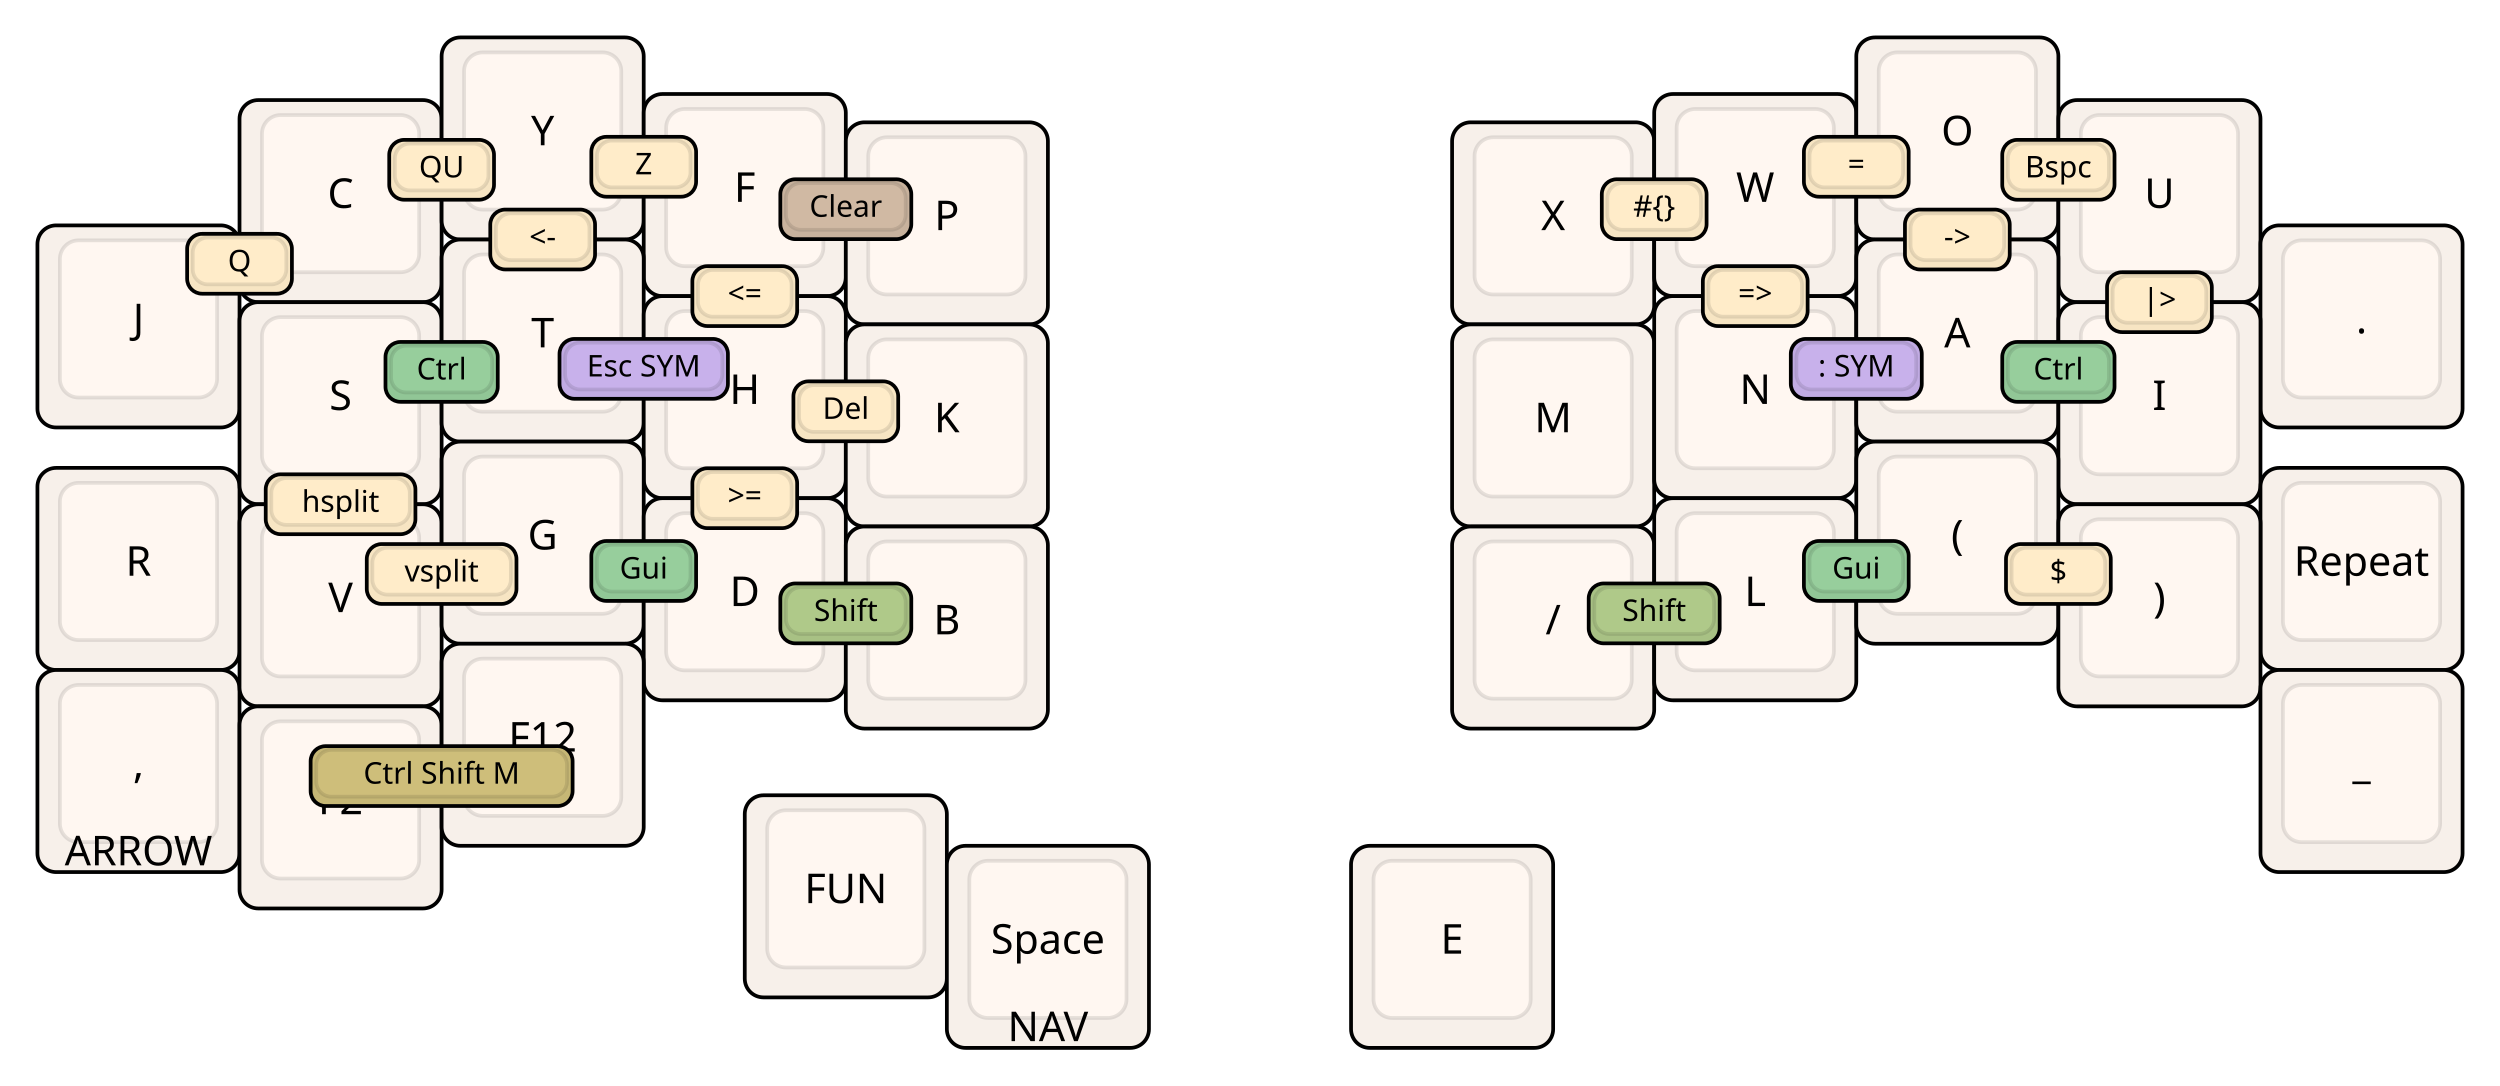
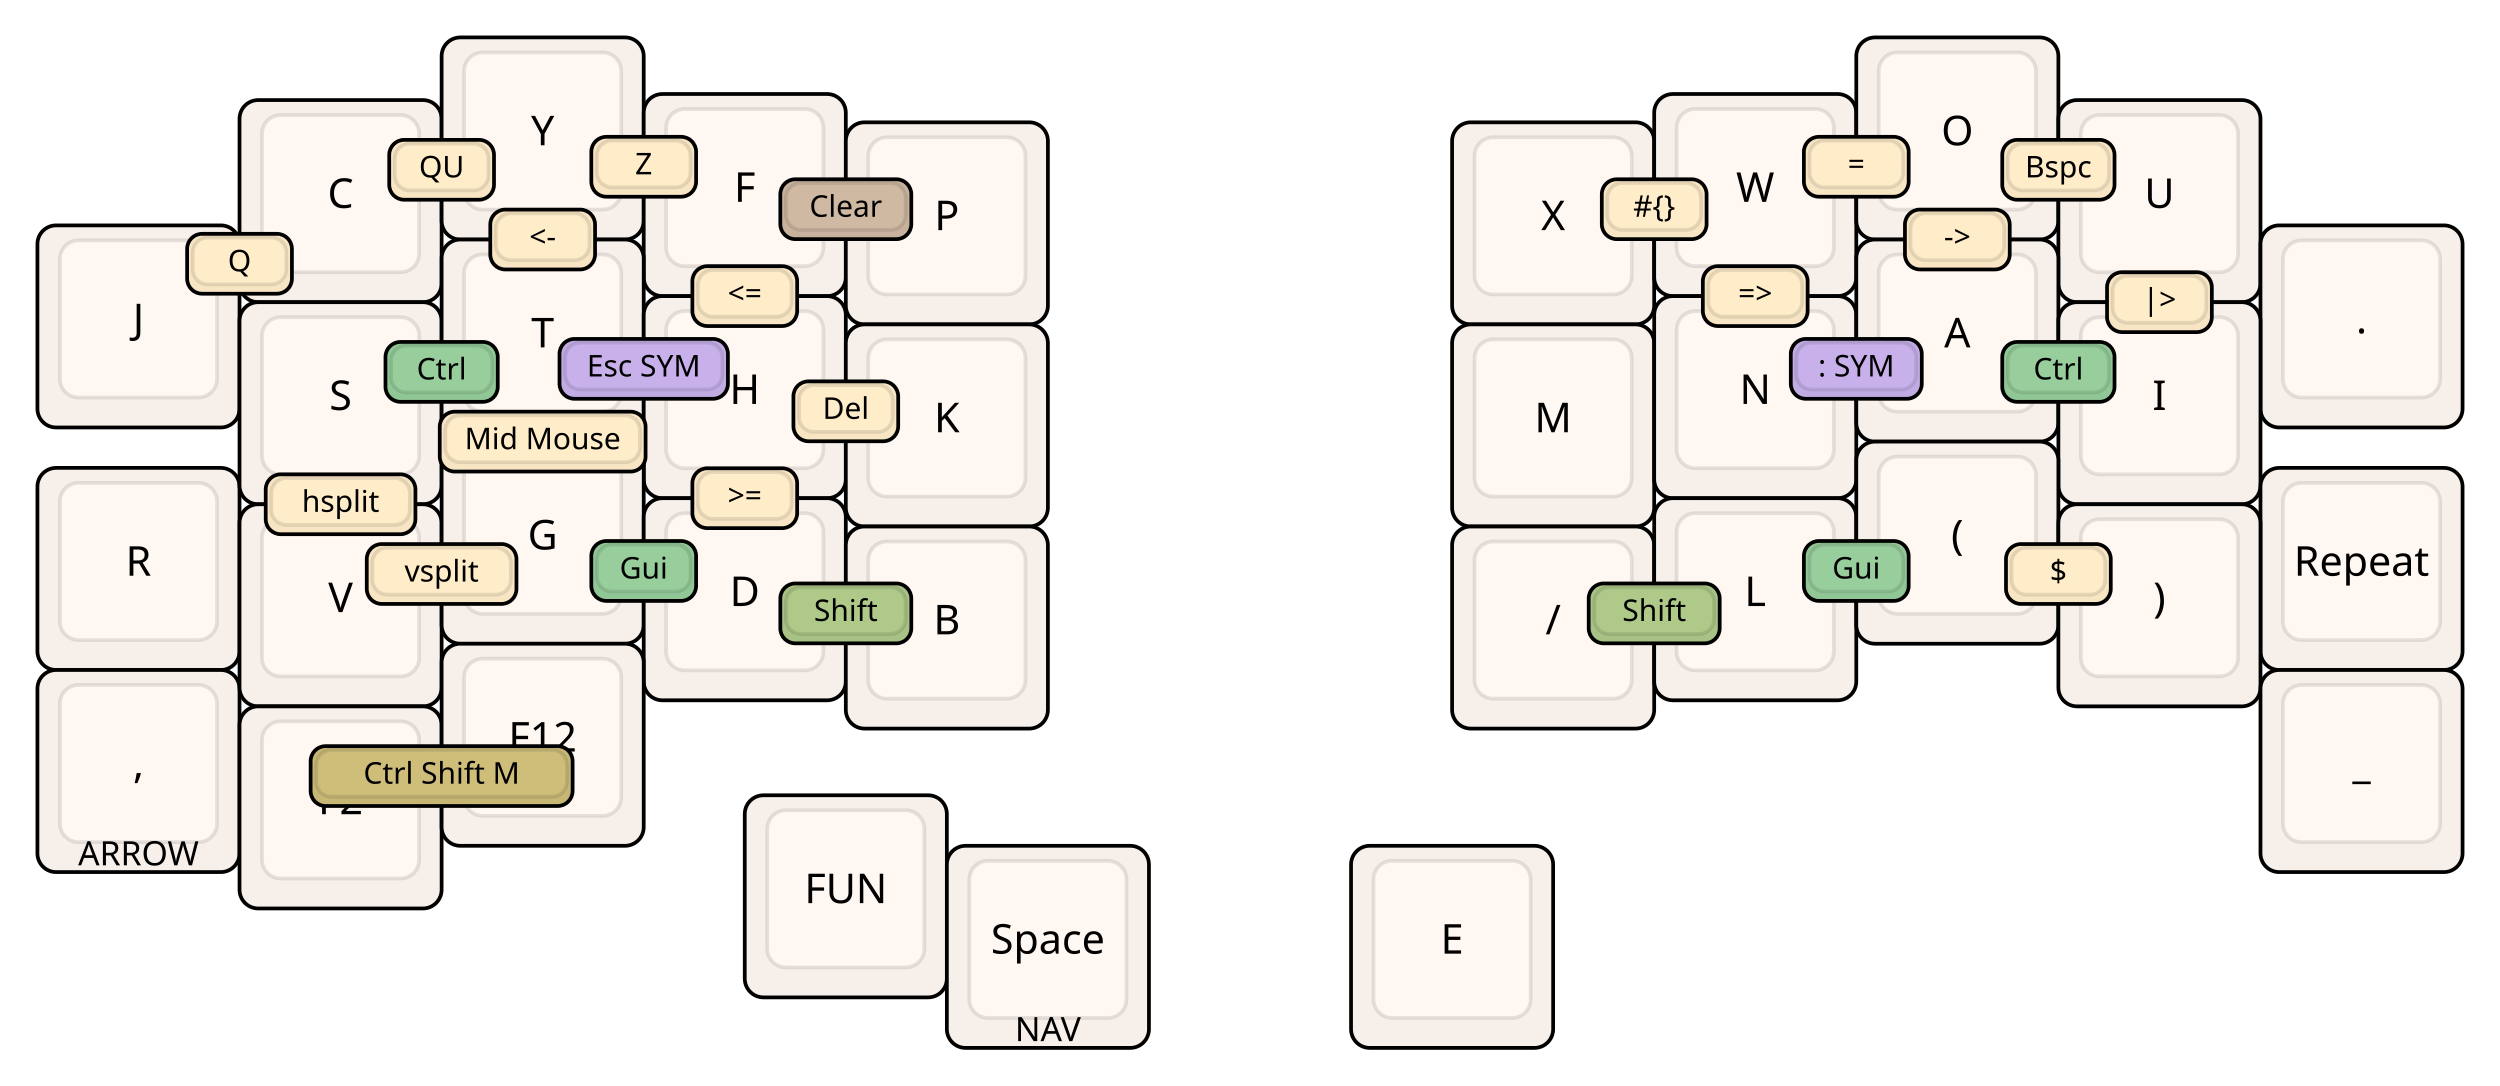
- <svg xmlns="http://www.w3.org/2000/svg" width="668px" height="290x" viewBox="0 0 668 290">
+ <svg xmlns="http://www.w3.org/2000/svg" width="668px" class="keymap cybershard" height="290x" viewBox="0 0 668 290">
  <style type="text/css">
    .keycap .border { stroke: black; stroke-width: 1; }
    .keycap .inner.border { stroke: rgba(0,0,0,.1); }
-     .keycap { font-family: sans-serif; font-size: 11px}
-     .combos .keycap { font-size: 8px}
+     .keycap { font-family: sans-serif; font-size: 11px }
+     .keycap .sub { font-size: 9px }
+     .combos .keycap { font-size: 8px }
  </style>
  <g class="keycap combo_background">
    <rect x="10" y="60.22" width="54" height="54" rx="5" fill="#f7f0ea" class="outer border" />
    <rect x="16" y="64.22" width="42" height="42" rx="5" fill="#fff7f1" class="inner border" />
    <text x="37" y="85.22" text-anchor="middle" dominant-baseline="middle" class="main">
      <tspan x="37" dy="0">J</tspan>
    </text>
  </g>
  <g class="keycap combo_background">
    <rect x="64" y="26.74" width="54" height="54" rx="5" fill="#f7f0ea" class="outer border" />
    <rect x="70" y="30.74" width="42" height="42" rx="5" fill="#fff7f1" class="inner border" />
    <text x="91" y="51.74" text-anchor="middle" dominant-baseline="middle" class="main">
      <tspan x="91" dy="0">C</tspan>
    </text>
  </g>
  <g class="keycap combo_background">
    <rect x="118" y="10" width="54" height="54" rx="5" fill="#f7f0ea" class="outer border" />
    <rect x="124" y="14" width="42" height="42" rx="5" fill="#fff7f1" class="inner border" />
    <text x="145" y="35" text-anchor="middle" dominant-baseline="middle" class="main">
      <tspan x="145" dy="0">Y</tspan>
    </text>
  </g>
  <g class="keycap combo_background">
    <rect x="172" y="25.12" width="54" height="54" rx="5" fill="#f7f0ea" class="outer border" />
    <rect x="178" y="29.12" width="42" height="42" rx="5" fill="#fff7f1" class="inner border" />
    <text x="199" y="50.12" text-anchor="middle" dominant-baseline="middle" class="main">
      <tspan x="199" dy="0">F</tspan>
    </text>
  </g>
  <g class="keycap combo_background">
    <rect x="226" y="32.68" width="54" height="54" rx="5" fill="#f7f0ea" class="outer border" />
    <rect x="232" y="36.68" width="42" height="42" rx="5" fill="#fff7f1" class="inner border" />
    <text x="253" y="57.68" text-anchor="middle" dominant-baseline="middle" class="main">
      <tspan x="253" dy="0">P</tspan>
    </text>
  </g>
  <g class="keycap combo_background">
    <rect x="388" y="32.68" width="54" height="54" rx="5" fill="#f7f0ea" class="outer border" />
    <rect x="394" y="36.68" width="42" height="42" rx="5" fill="#fff7f1" class="inner border" />
    <text x="415" y="57.68" text-anchor="middle" dominant-baseline="middle" class="main">
      <tspan x="415" dy="0">X</tspan>
    </text>
  </g>
  <g class="keycap combo_background">
    <rect x="442" y="25.12" width="54" height="54" rx="5" fill="#f7f0ea" class="outer border" />
    <rect x="448" y="29.12" width="42" height="42" rx="5" fill="#fff7f1" class="inner border" />
    <text x="469" y="50.12" text-anchor="middle" dominant-baseline="middle" class="main">
      <tspan x="469" dy="0">W</tspan>
    </text>
  </g>
  <g class="keycap combo_background">
    <rect x="496" y="10" width="54" height="54" rx="5" fill="#f7f0ea" class="outer border" />
    <rect x="502" y="14" width="42" height="42" rx="5" fill="#fff7f1" class="inner border" />
    <text x="523" y="35" text-anchor="middle" dominant-baseline="middle" class="main">
      <tspan x="523" dy="0">O</tspan>
    </text>
  </g>
  <g class="keycap combo_background">
    <rect x="550" y="26.74" width="54" height="54" rx="5" fill="#f7f0ea" class="outer border" />
    <rect x="556" y="30.74" width="42" height="42" rx="5" fill="#fff7f1" class="inner border" />
    <text x="577" y="51.74" text-anchor="middle" dominant-baseline="middle" class="main">
      <tspan x="577" dy="0">U</tspan>
    </text>
  </g>
  <g class="keycap combo_background">
    <rect x="604" y="60.22" width="54" height="54" rx="5" fill="#f7f0ea" class="outer border" />
    <rect x="610" y="64.22" width="42" height="42" rx="5" fill="#fff7f1" class="inner border" />
    <text x="631" y="85.22" text-anchor="middle" dominant-baseline="middle" class="main">
      <tspan x="631" dy="0">.</tspan>
    </text>
  </g>
  <g class="keycap combo_background">
    <rect x="10" y="125.02" width="54" height="54" rx="5" fill="#f7f0ea" class="outer border" />
    <rect x="16" y="129.02" width="42" height="42" rx="5" fill="#fff7f1" class="inner border" />
    <text x="37" y="150.02" text-anchor="middle" dominant-baseline="middle" class="main">
      <tspan x="37" dy="0">R</tspan>
    </text>
  </g>
  <g class="keycap combo_background">
    <rect x="64" y="80.74" width="54" height="54" rx="5" fill="#f7f0ea" class="outer border" />
    <rect x="70" y="84.74" width="42" height="42" rx="5" fill="#fff7f1" class="inner border" />
    <text x="91" y="105.74" text-anchor="middle" dominant-baseline="middle" class="main">
      <tspan x="91" dy="0">S</tspan>
    </text>
  </g>
  <g class="keycap combo_background">
    <rect x="118" y="64" width="54" height="54" rx="5" fill="#f7f0ea" class="outer border" />
    <rect x="124" y="68" width="42" height="42" rx="5" fill="#fff7f1" class="inner border" />
    <text x="145" y="89" text-anchor="middle" dominant-baseline="middle" class="main">
      <tspan x="145" dy="0">T</tspan>
    </text>
  </g>
  <g class="keycap combo_background">
    <rect x="172" y="79.12" width="54" height="54" rx="5" fill="#f7f0ea" class="outer border" />
    <rect x="178" y="83.12" width="42" height="42" rx="5" fill="#fff7f1" class="inner border" />
    <text x="199" y="104.12" text-anchor="middle" dominant-baseline="middle" class="main">
      <tspan x="199" dy="0">H</tspan>
    </text>
  </g>
  <g class="keycap combo_background">
    <rect x="226" y="86.68" width="54" height="54" rx="5" fill="#f7f0ea" class="outer border" />
    <rect x="232" y="90.68" width="42" height="42" rx="5" fill="#fff7f1" class="inner border" />
    <text x="253" y="111.68" text-anchor="middle" dominant-baseline="middle" class="main">
      <tspan x="253" dy="0">K</tspan>
    </text>
  </g>
  <g class="keycap combo_background">
    <rect x="388" y="86.68" width="54" height="54" rx="5" fill="#f7f0ea" class="outer border" />
    <rect x="394" y="90.68" width="42" height="42" rx="5" fill="#fff7f1" class="inner border" />
    <text x="415" y="111.68" text-anchor="middle" dominant-baseline="middle" class="main">
      <tspan x="415" dy="0">M</tspan>
    </text>
  </g>
  <g class="keycap combo_background">
    <rect x="442" y="79.12" width="54" height="54" rx="5" fill="#f7f0ea" class="outer border" />
    <rect x="448" y="83.12" width="42" height="42" rx="5" fill="#fff7f1" class="inner border" />
    <text x="469" y="104.12" text-anchor="middle" dominant-baseline="middle" class="main">
      <tspan x="469" dy="0">N</tspan>
    </text>
  </g>
  <g class="keycap combo_background">
    <rect x="496" y="64" width="54" height="54" rx="5" fill="#f7f0ea" class="outer border" />
    <rect x="502" y="68" width="42" height="42" rx="5" fill="#fff7f1" class="inner border" />
    <text x="523" y="89" text-anchor="middle" dominant-baseline="middle" class="main">
      <tspan x="523" dy="0">A</tspan>
    </text>
  </g>
  <g class="keycap combo_background">
    <rect x="550" y="80.74" width="54" height="54" rx="5" fill="#f7f0ea" class="outer border" />
    <rect x="556" y="84.74" width="42" height="42" rx="5" fill="#fff7f1" class="inner border" />
    <text x="577" y="105.74" text-anchor="middle" dominant-baseline="middle" class="main">
      <tspan x="577" dy="0">I</tspan>
    </text>
  </g>
  <g class="keycap combo_background">
    <rect x="604" y="125.02" width="54" height="54" rx="5" fill="#f7f0ea" class="outer border" />
    <rect x="610" y="129.02" width="42" height="42" rx="5" fill="#fff7f1" class="inner border" />
    <text x="631" y="150.02" text-anchor="middle" dominant-baseline="middle" class="main">
      <tspan x="631" dy="0">Repeat</tspan>
    </text>
  </g>
  <g class="keycap combo_background">
    <rect x="10" y="179.02" width="54" height="54" rx="5" fill="#f7f0ea" class="outer border" />
    <rect x="16" y="183.02" width="42" height="42" rx="5" fill="#fff7f1" class="inner border" />
    <text x="37" y="204.02" text-anchor="middle" dominant-baseline="middle" class="main">
      <tspan x="37" dy="0">,</tspan>
    </text>
    <text x="37" y="231.22" text-anchor="middle" class="sub">ARROW</text>
  </g>
  <g class="keycap combo_background">
    <rect x="64" y="134.74" width="54" height="54" rx="5" fill="#f7f0ea" class="outer border" />
    <rect x="70" y="138.74" width="42" height="42" rx="5" fill="#fff7f1" class="inner border" />
    <text x="91" y="159.74" text-anchor="middle" dominant-baseline="middle" class="main">
      <tspan x="91" dy="0">V</tspan>
    </text>
  </g>
  <g class="keycap combo_background">
    <rect x="118" y="118" width="54" height="54" rx="5" fill="#f7f0ea" class="outer border" />
    <rect x="124" y="122" width="42" height="42" rx="5" fill="#fff7f1" class="inner border" />
    <text x="145" y="143" text-anchor="middle" dominant-baseline="middle" class="main">
      <tspan x="145" dy="0">G</tspan>
    </text>
  </g>
  <g class="keycap combo_background">
    <rect x="172" y="133.12" width="54" height="54" rx="5" fill="#f7f0ea" class="outer border" />
    <rect x="178" y="137.12" width="42" height="42" rx="5" fill="#fff7f1" class="inner border" />
    <text x="199" y="158.12" text-anchor="middle" dominant-baseline="middle" class="main">
      <tspan x="199" dy="0">D</tspan>
    </text>
  </g>
  <g class="keycap combo_background">
    <rect x="226" y="140.68" width="54" height="54" rx="5" fill="#f7f0ea" class="outer border" />
    <rect x="232" y="144.68" width="42" height="42" rx="5" fill="#fff7f1" class="inner border" />
    <text x="253" y="165.68" text-anchor="middle" dominant-baseline="middle" class="main">
      <tspan x="253" dy="0">B</tspan>
    </text>
  </g>
  <g class="keycap combo_background">
    <rect x="388" y="140.68" width="54" height="54" rx="5" fill="#f7f0ea" class="outer border" />
    <rect x="394" y="144.68" width="42" height="42" rx="5" fill="#fff7f1" class="inner border" />
    <text x="415" y="165.68" text-anchor="middle" dominant-baseline="middle" class="main">
      <tspan x="415" dy="0">/</tspan>
    </text>
  </g>
  <g class="keycap combo_background">
    <rect x="442" y="133.12" width="54" height="54" rx="5" fill="#f7f0ea" class="outer border" />
    <rect x="448" y="137.12" width="42" height="42" rx="5" fill="#fff7f1" class="inner border" />
    <text x="469" y="158.12" text-anchor="middle" dominant-baseline="middle" class="main">
      <tspan x="469" dy="0">L</tspan>
    </text>
  </g>
  <g class="keycap combo_background">
    <rect x="496" y="118" width="54" height="54" rx="5" fill="#f7f0ea" class="outer border" />
    <rect x="502" y="122" width="42" height="42" rx="5" fill="#fff7f1" class="inner border" />
    <text x="523" y="143" text-anchor="middle" dominant-baseline="middle" class="main">
      <tspan x="523" dy="0">(</tspan>
    </text>
  </g>
  <g class="keycap combo_background">
    <rect x="550" y="134.74" width="54" height="54" rx="5" fill="#f7f0ea" class="outer border" />
    <rect x="556" y="138.74" width="42" height="42" rx="5" fill="#fff7f1" class="inner border" />
    <text x="577" y="159.74" text-anchor="middle" dominant-baseline="middle" class="main">
      <tspan x="577" dy="0">)</tspan>
    </text>
  </g>
  <g class="keycap combo_background">
    <rect x="604" y="179.02" width="54" height="54" rx="5" fill="#f7f0ea" class="outer border" />
    <rect x="610" y="183.02" width="42" height="42" rx="5" fill="#fff7f1" class="inner border" />
    <text x="631" y="204.02" text-anchor="middle" dominant-baseline="middle" class="main">
      <tspan x="631" dy="0">_</tspan>
    </text>
  </g>
  <g class="keycap combo_background">
    <rect x="64" y="188.74" width="54" height="54" rx="5" fill="#f7f0ea" class="outer border" />
    <rect x="70" y="192.74" width="42" height="42" rx="5" fill="#fff7f1" class="inner border" />
    <text x="91" y="213.74" text-anchor="middle" dominant-baseline="middle" class="main">
      <tspan x="91" dy="0">F2</tspan>
    </text>
  </g>
  <g class="keycap combo_background">
    <rect x="118" y="172" width="54" height="54" rx="5" fill="#f7f0ea" class="outer border" />
    <rect x="124" y="176" width="42" height="42" rx="5" fill="#fff7f1" class="inner border" />
    <text x="145" y="197" text-anchor="middle" dominant-baseline="middle" class="main">
      <tspan x="145" dy="0">F12</tspan>
    </text>
  </g>
  <g class="keycap combo_background">
    <rect x="199" y="212.5" width="54" height="54" rx="5" fill="#f7f0ea" class="outer border" />
    <rect x="205" y="216.5" width="42" height="42" rx="5" fill="#fff7f1" class="inner border" />
    <text x="226" y="237.5" text-anchor="middle" dominant-baseline="middle" class="main">
      <tspan x="226" dy="0">FUN</tspan>
    </text>
  </g>
  <g class="keycap combo_background">
    <rect x="253" y="226" width="54" height="54" rx="5" fill="#f7f0ea" class="outer border" />
    <rect x="259" y="230" width="42" height="42" rx="5" fill="#fff7f1" class="inner border" />
    <text x="280" y="251" text-anchor="middle" dominant-baseline="middle" class="main">
      <tspan x="280" dy="0">Space</tspan>
    </text>
    <text x="280" y="278.2" text-anchor="middle" class="sub">NAV</text>
  </g>
  <g class="keycap combo_background">
    <rect x="361" y="226" width="54" height="54" rx="5" fill="#f7f0ea" class="outer border" />
    <rect x="367" y="230" width="42" height="42" rx="5" fill="#fff7f1" class="inner border" />
    <text x="388" y="251" text-anchor="middle" dominant-baseline="middle" class="main">
      <tspan x="388" dy="0">E</tspan>
    </text>
  </g>
  <g class="combos">
    <g class="keycap default">
      <rect x="50" y="62.48" width="28" height="16" rx="4" fill="#f7e5c3" class="outer border" />
      <rect x="51.5" y="63.48" width="25" height="12.5" rx="4" fill="#ffecc9" class="inner border" />
      <text x="64" y="69.73" text-anchor="middle" dominant-baseline="middle" class="main">
        <tspan x="64" dy="0">Q</tspan>
      </text>
    </g>
    <g class="keycap default">
      <rect x="104" y="37.37" width="28" height="16" rx="4" fill="#f7e5c3" class="outer border" />
      <rect x="105.5" y="38.37" width="25" height="12.5" rx="4" fill="#ffecc9" class="inner border" />
      <text x="118" y="44.62" text-anchor="middle" dominant-baseline="middle" class="main">
        <tspan x="118" dy="0">QU</tspan>
      </text>
    </g>
    <g class="keycap default">
      <rect x="158" y="36.56" width="28" height="16" rx="4" fill="#f7e5c3" class="outer border" />
      <rect x="159.5" y="37.56" width="25" height="12.5" rx="4" fill="#ffecc9" class="inner border" />
      <text x="172" y="43.81" text-anchor="middle" dominant-baseline="middle" class="main">
        <tspan x="172" dy="0">Z</tspan>
      </text>
    </g>
    <g class="keycap management">
      <rect x="208.5" y="47.9" width="35" height="16" rx="4" fill="#c8b29d" class="outer border" />
      <rect x="210" y="48.9" width="32" height="12.5" rx="4" fill="#d0b9a3" class="inner border" />
      <text x="226" y="55.15" text-anchor="middle" dominant-baseline="middle" class="main">
        <tspan x="226" dy="0">Clear</tspan>
      </text>
    </g>
    <g class="keycap default">
      <rect x="428" y="47.9" width="28" height="16" rx="4" fill="#f7e5c3" class="outer border" />
      <rect x="429.5" y="48.9" width="25" height="12.5" rx="4" fill="#ffecc9" class="inner border" />
      <text x="442" y="55.15" text-anchor="middle" dominant-baseline="middle" class="main">
        <tspan x="442" dy="0">#{}</tspan>
      </text>
    </g>
    <g class="keycap default">
      <rect x="482" y="36.56" width="28" height="16" rx="4" fill="#f7e5c3" class="outer border" />
      <rect x="483.5" y="37.56" width="25" height="12.5" rx="4" fill="#ffecc9" class="inner border" />
      <text x="496" y="43.81" text-anchor="middle" dominant-baseline="middle" class="main">
        <tspan x="496" dy="0">=</tspan>
      </text>
    </g>
    <g class="keycap default">
      <rect x="535" y="37.37" width="30" height="16" rx="4" fill="#f7e5c3" class="outer border" />
      <rect x="536.5" y="38.37" width="27" height="12.5" rx="4" fill="#ffecc9" class="inner border" />
      <text x="550" y="44.62" text-anchor="middle" dominant-baseline="middle" class="main">
        <tspan x="550" dy="0">Bspc</tspan>
      </text>
    </g>
    <g class="keycap mod1">
      <rect x="103" y="91.37" width="30" height="16" rx="4" fill="#91c696" class="outer border" />
      <rect x="104.5" y="92.37" width="27" height="12.5" rx="4" fill="#97ce9c" class="inner border" />
      <text x="118" y="98.62" text-anchor="middle" dominant-baseline="middle" class="main">
        <tspan x="118" dy="0">Ctrl</tspan>
      </text>
    </g>
    <g class="keycap layer_down">
      <rect x="149.5" y="90.56" width="45" height="16" rx="4" fill="#c1abe3" class="outer border" />
      <rect x="151" y="91.56" width="42" height="12.5" rx="4" fill="#c8b1eb" class="inner border" />
      <text x="172" y="97.81" text-anchor="middle" dominant-baseline="middle" class="main">
        <tspan x="172" dy="0">Esc SYM</tspan>
      </text>
    </g>
    <g class="keycap default">
      <rect x="212" y="101.9" width="28" height="16" rx="4" fill="#f7e5c3" class="outer border" />
      <rect x="213.5" y="102.9" width="25" height="12.5" rx="4" fill="#ffecc9" class="inner border" />
      <text x="226" y="109.15" text-anchor="middle" dominant-baseline="middle" class="main">
        <tspan x="226" dy="0">Del</tspan>
      </text>
    </g>
    <g class="keycap layer_down">
      <rect x="478.5" y="90.56" width="35" height="16" rx="4" fill="#c1abe3" class="outer border" />
      <rect x="480" y="91.56" width="32" height="12.5" rx="4" fill="#c8b1eb" class="inner border" />
      <text x="496" y="97.81" text-anchor="middle" dominant-baseline="middle" class="main">
        <tspan x="496" dy="0">: SYM</tspan>
      </text>
    </g>
    <g class="keycap mod1">
      <rect x="535" y="91.37" width="30" height="16" rx="4" fill="#91c696" class="outer border" />
      <rect x="536.5" y="92.37" width="27" height="12.5" rx="4" fill="#97ce9c" class="inner border" />
      <text x="550" y="98.62" text-anchor="middle" dominant-baseline="middle" class="main">
        <tspan x="550" dy="0">Ctrl</tspan>
      </text>
    </g>
    <g class="keycap default">
      <rect x="98" y="145.37" width="40" height="16" rx="4" fill="#f7e5c3" class="outer border" />
      <rect x="99.5" y="146.37" width="37" height="12.5" rx="4" fill="#ffecc9" class="inner border" />
      <text x="118" y="152.62" text-anchor="middle" dominant-baseline="middle" class="main">
        <tspan x="118" dy="0">vsplit</tspan>
      </text>
    </g>
    <g class="keycap mod1">
      <rect x="158" y="144.56" width="28" height="16" rx="4" fill="#91c696" class="outer border" />
      <rect x="159.5" y="145.56" width="25" height="12.5" rx="4" fill="#97ce9c" class="inner border" />
      <text x="172" y="151.81" text-anchor="middle" dominant-baseline="middle" class="main">
        <tspan x="172" dy="0">Gui</tspan>
      </text>
    </g>
    <g class="keycap mod_down">
      <rect x="208.5" y="155.9" width="35" height="16" rx="4" fill="#a8c184" class="outer border" />
      <rect x="210" y="156.9" width="32" height="12.5" rx="4" fill="#afc989" class="inner border" />
      <text x="226" y="163.15" text-anchor="middle" dominant-baseline="middle" class="main">
        <tspan x="226" dy="0">Shift</tspan>
      </text>
    </g>
    <g class="keycap mod_down">
      <rect x="424.5" y="155.9" width="35" height="16" rx="4" fill="#a8c184" class="outer border" />
      <rect x="426" y="156.9" width="32" height="12.5" rx="4" fill="#afc989" class="inner border" />
      <text x="442" y="163.15" text-anchor="middle" dominant-baseline="middle" class="main">
        <tspan x="442" dy="0">Shift</tspan>
      </text>
    </g>
    <g class="keycap mod1">
      <rect x="482" y="144.56" width="28" height="16" rx="4" fill="#91c696" class="outer border" />
      <rect x="483.5" y="145.56" width="25" height="12.5" rx="4" fill="#97ce9c" class="inner border" />
      <text x="496" y="151.81" text-anchor="middle" dominant-baseline="middle" class="main">
        <tspan x="496" dy="0">Gui</tspan>
      </text>
    </g>
    <g class="keycap default">
      <rect x="536" y="145.37" width="28" height="16" rx="4" fill="#f7e5c3" class="outer border" />
      <rect x="537.5" y="146.37" width="25" height="12.5" rx="4" fill="#ffecc9" class="inner border" />
      <text x="550" y="152.62" text-anchor="middle" dominant-baseline="middle" class="main">
        <tspan x="550" dy="0">$</tspan>
      </text>
    </g>
    <g class="keycap mod_implicit">
      <rect x="83" y="199.37" width="70" height="16" rx="4" fill="#c6b775" class="outer border" />
      <rect x="84.5" y="200.37" width="67" height="12.5" rx="4" fill="#cebe7a" class="inner border" />
      <text x="118" y="206.62" text-anchor="middle" dominant-baseline="middle" class="main">
        <tspan x="118" dy="0">Ctrl Shift M</tspan>
      </text>
    </g>
    <g class="keycap default">
      <rect x="131" y="56" width="28" height="16" rx="4" fill="#f7e5c3" class="outer border" />
      <rect x="132.5" y="57" width="25" height="12.5" rx="4" fill="#ffecc9" class="inner border" />
      <text x="145" y="63.25" text-anchor="middle" dominant-baseline="middle" class="main">
        <tspan x="145" dy="0">&lt;-</tspan>
      </text>
    </g>
    <g class="keycap default">
      <rect x="185" y="71.12" width="28" height="16" rx="4" fill="#f7e5c3" class="outer border" />
      <rect x="186.5" y="72.12" width="25" height="12.5" rx="4" fill="#ffecc9" class="inner border" />
      <text x="199" y="78.37" text-anchor="middle" dominant-baseline="middle" class="main">
        <tspan x="199" dy="0">&lt;=</tspan>
      </text>
    </g>
    <g class="keycap default">
      <rect x="455" y="71.12" width="28" height="16" rx="4" fill="#f7e5c3" class="outer border" />
      <rect x="456.5" y="72.12" width="25" height="12.5" rx="4" fill="#ffecc9" class="inner border" />
      <text x="469" y="78.37" text-anchor="middle" dominant-baseline="middle" class="main">
        <tspan x="469" dy="0">=&gt;</tspan>
      </text>
    </g>
    <g class="keycap default">
      <rect x="509" y="56" width="28" height="16" rx="4" fill="#f7e5c3" class="outer border" />
      <rect x="510.5" y="57" width="25" height="12.5" rx="4" fill="#ffecc9" class="inner border" />
      <text x="523" y="63.25" text-anchor="middle" dominant-baseline="middle" class="main">
        <tspan x="523" dy="0">-&gt;</tspan>
      </text>
    </g>
    <g class="keycap default">
      <rect x="563" y="72.74" width="28" height="16" rx="4" fill="#f7e5c3" class="outer border" />
      <rect x="564.5" y="73.74" width="25" height="12.5" rx="4" fill="#ffecc9" class="inner border" />
      <text x="577" y="79.99" text-anchor="middle" dominant-baseline="middle" class="main">
        <tspan x="577" dy="0">|&gt;</tspan>
      </text>
    </g>
    <g class="keycap default">
      <rect x="71" y="126.74" width="40" height="16" rx="4" fill="#f7e5c3" class="outer border" />
      <rect x="72.5" y="127.74" width="37" height="12.5" rx="4" fill="#ffecc9" class="inner border" />
      <text x="91" y="133.99" text-anchor="middle" dominant-baseline="middle" class="main">
        <tspan x="91" dy="0">hsplit</tspan>
      </text>
    </g>
    <g class="keycap default">
+       <rect x="117.5" y="110" width="55" height="16" rx="4" fill="#f7e5c3" class="outer border" />
+       <rect x="119" y="111" width="52" height="12.5" rx="4" fill="#ffecc9" class="inner border" />
+       <text x="145" y="117.25" text-anchor="middle" dominant-baseline="middle" class="main">
+         <tspan x="145" dy="0">Mid Mouse</tspan>
+       </text>
+     </g>
+     <g class="keycap default">
      <rect x="185" y="125.12" width="28" height="16" rx="4" fill="#f7e5c3" class="outer border" />
      <rect x="186.5" y="126.12" width="25" height="12.5" rx="4" fill="#ffecc9" class="inner border" />
      <text x="199" y="132.37" text-anchor="middle" dominant-baseline="middle" class="main">
        <tspan x="199" dy="0">&gt;=</tspan>
      </text>
    </g>
  </g>
</svg>
